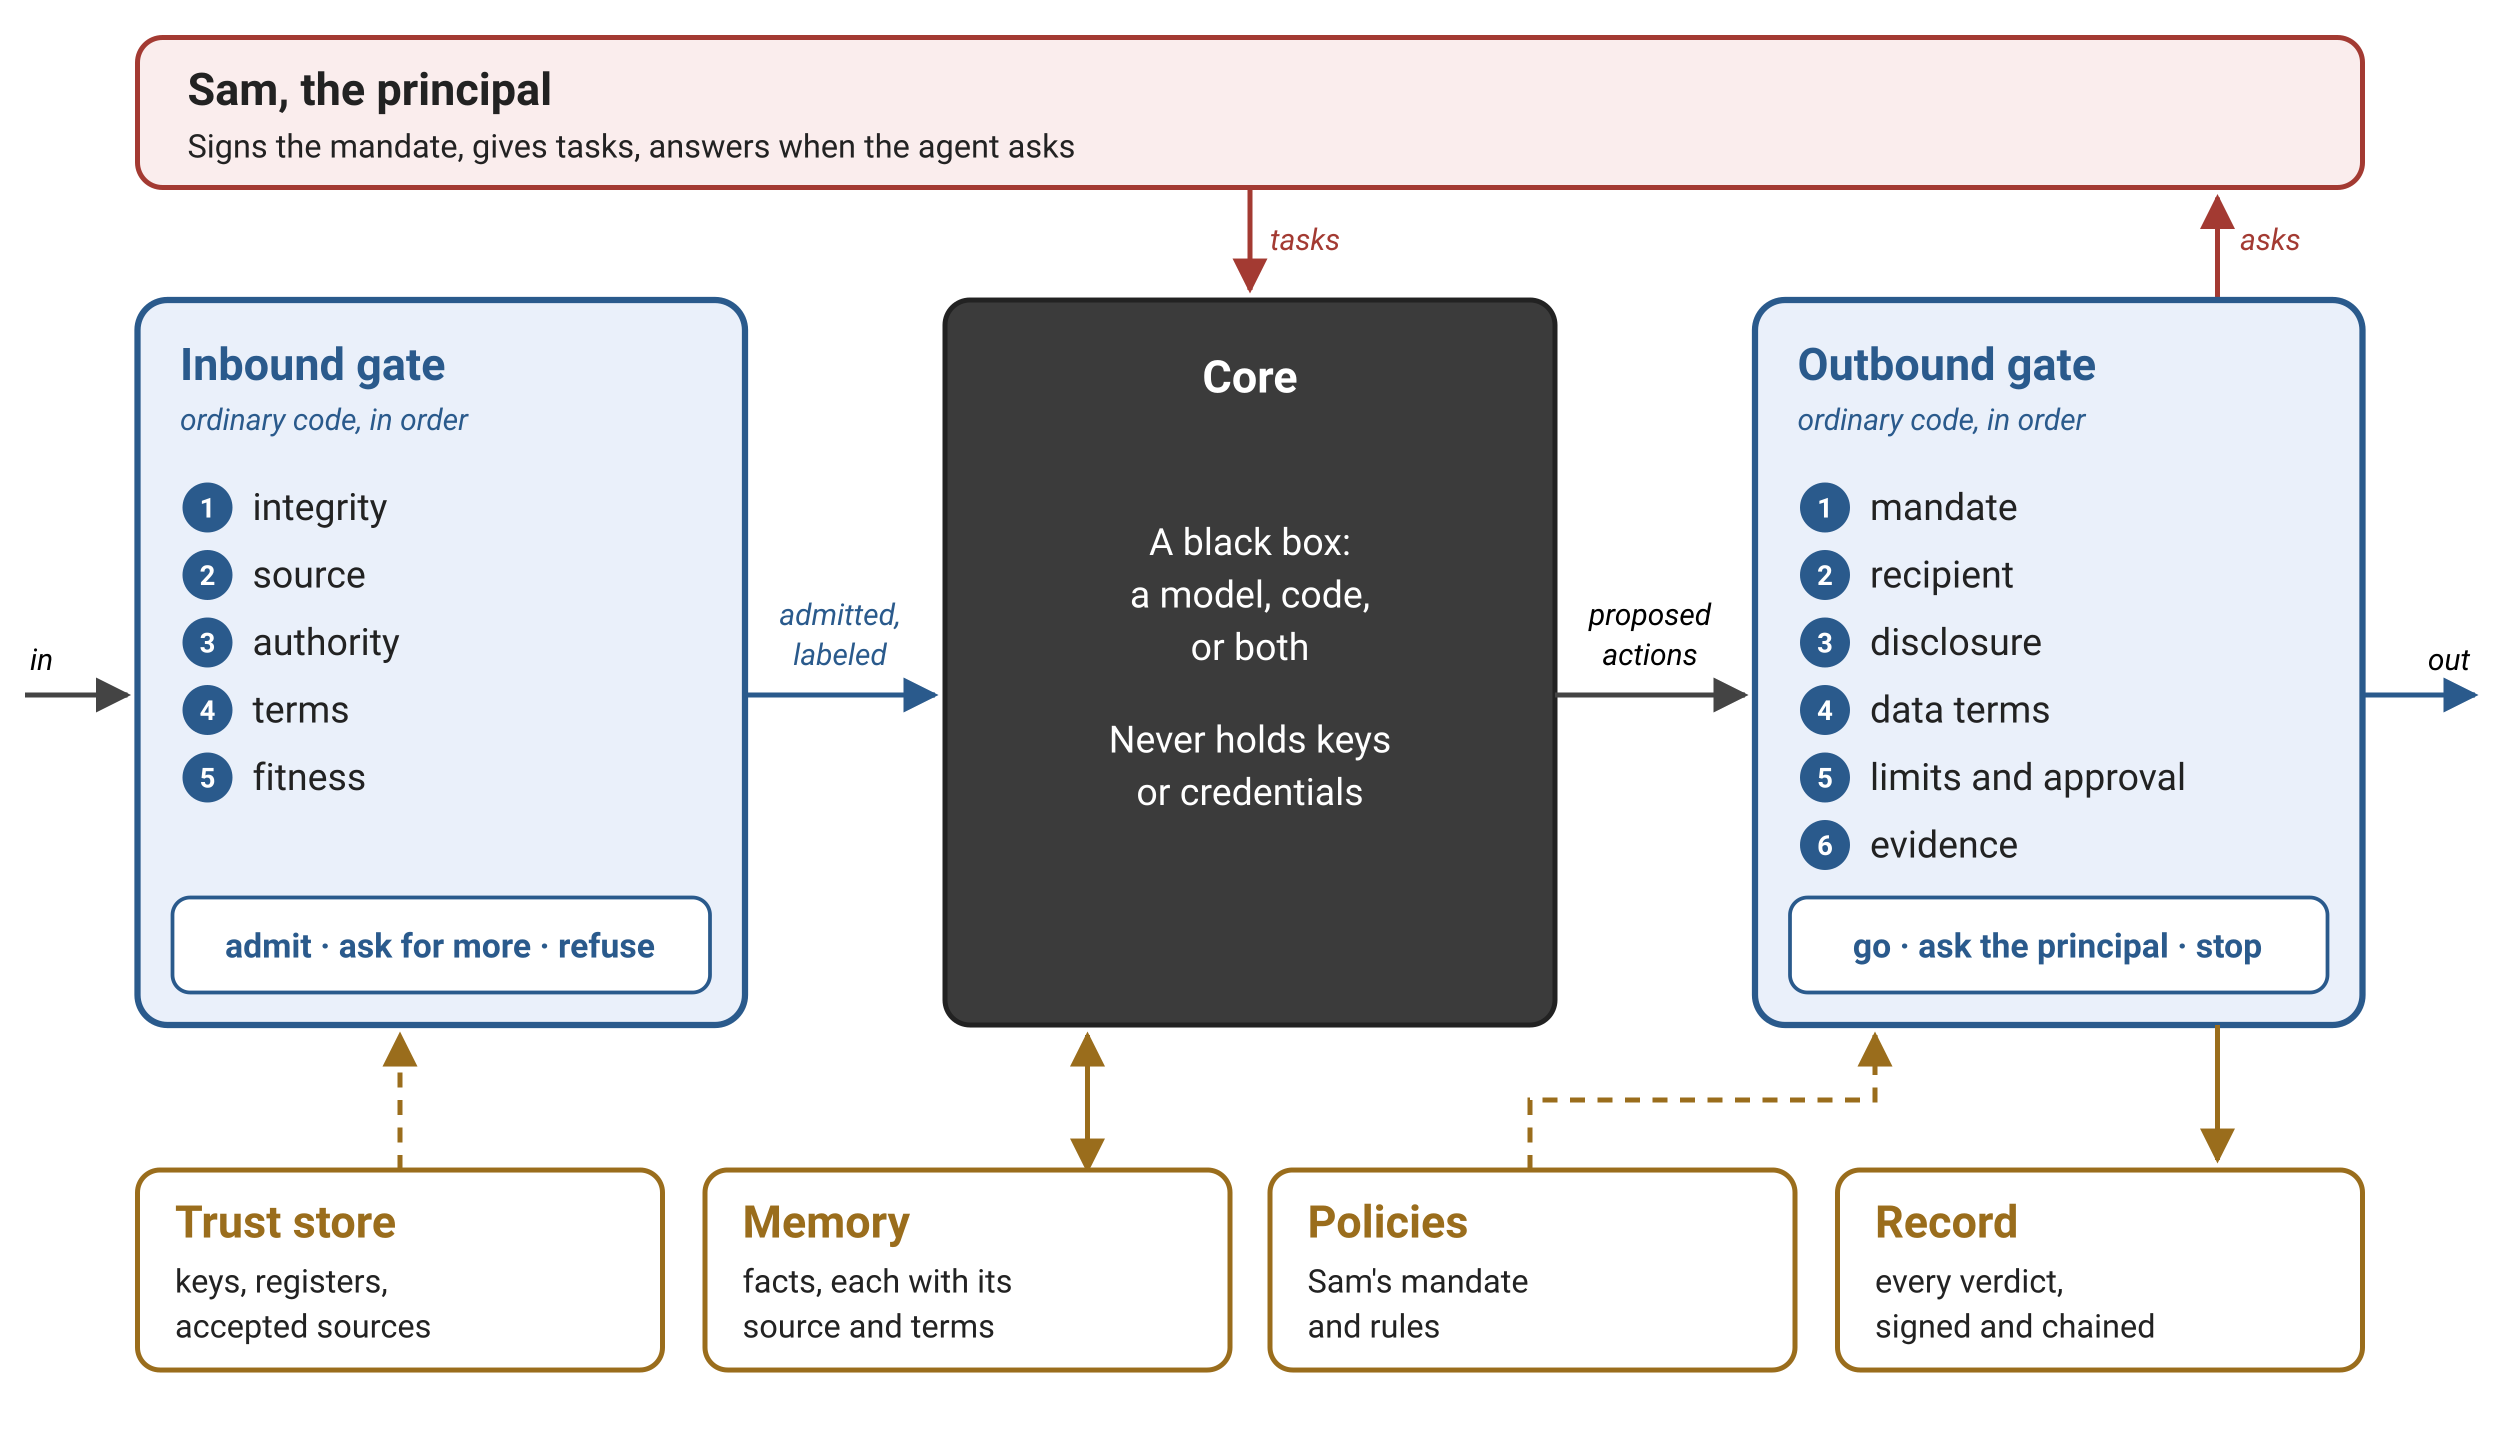
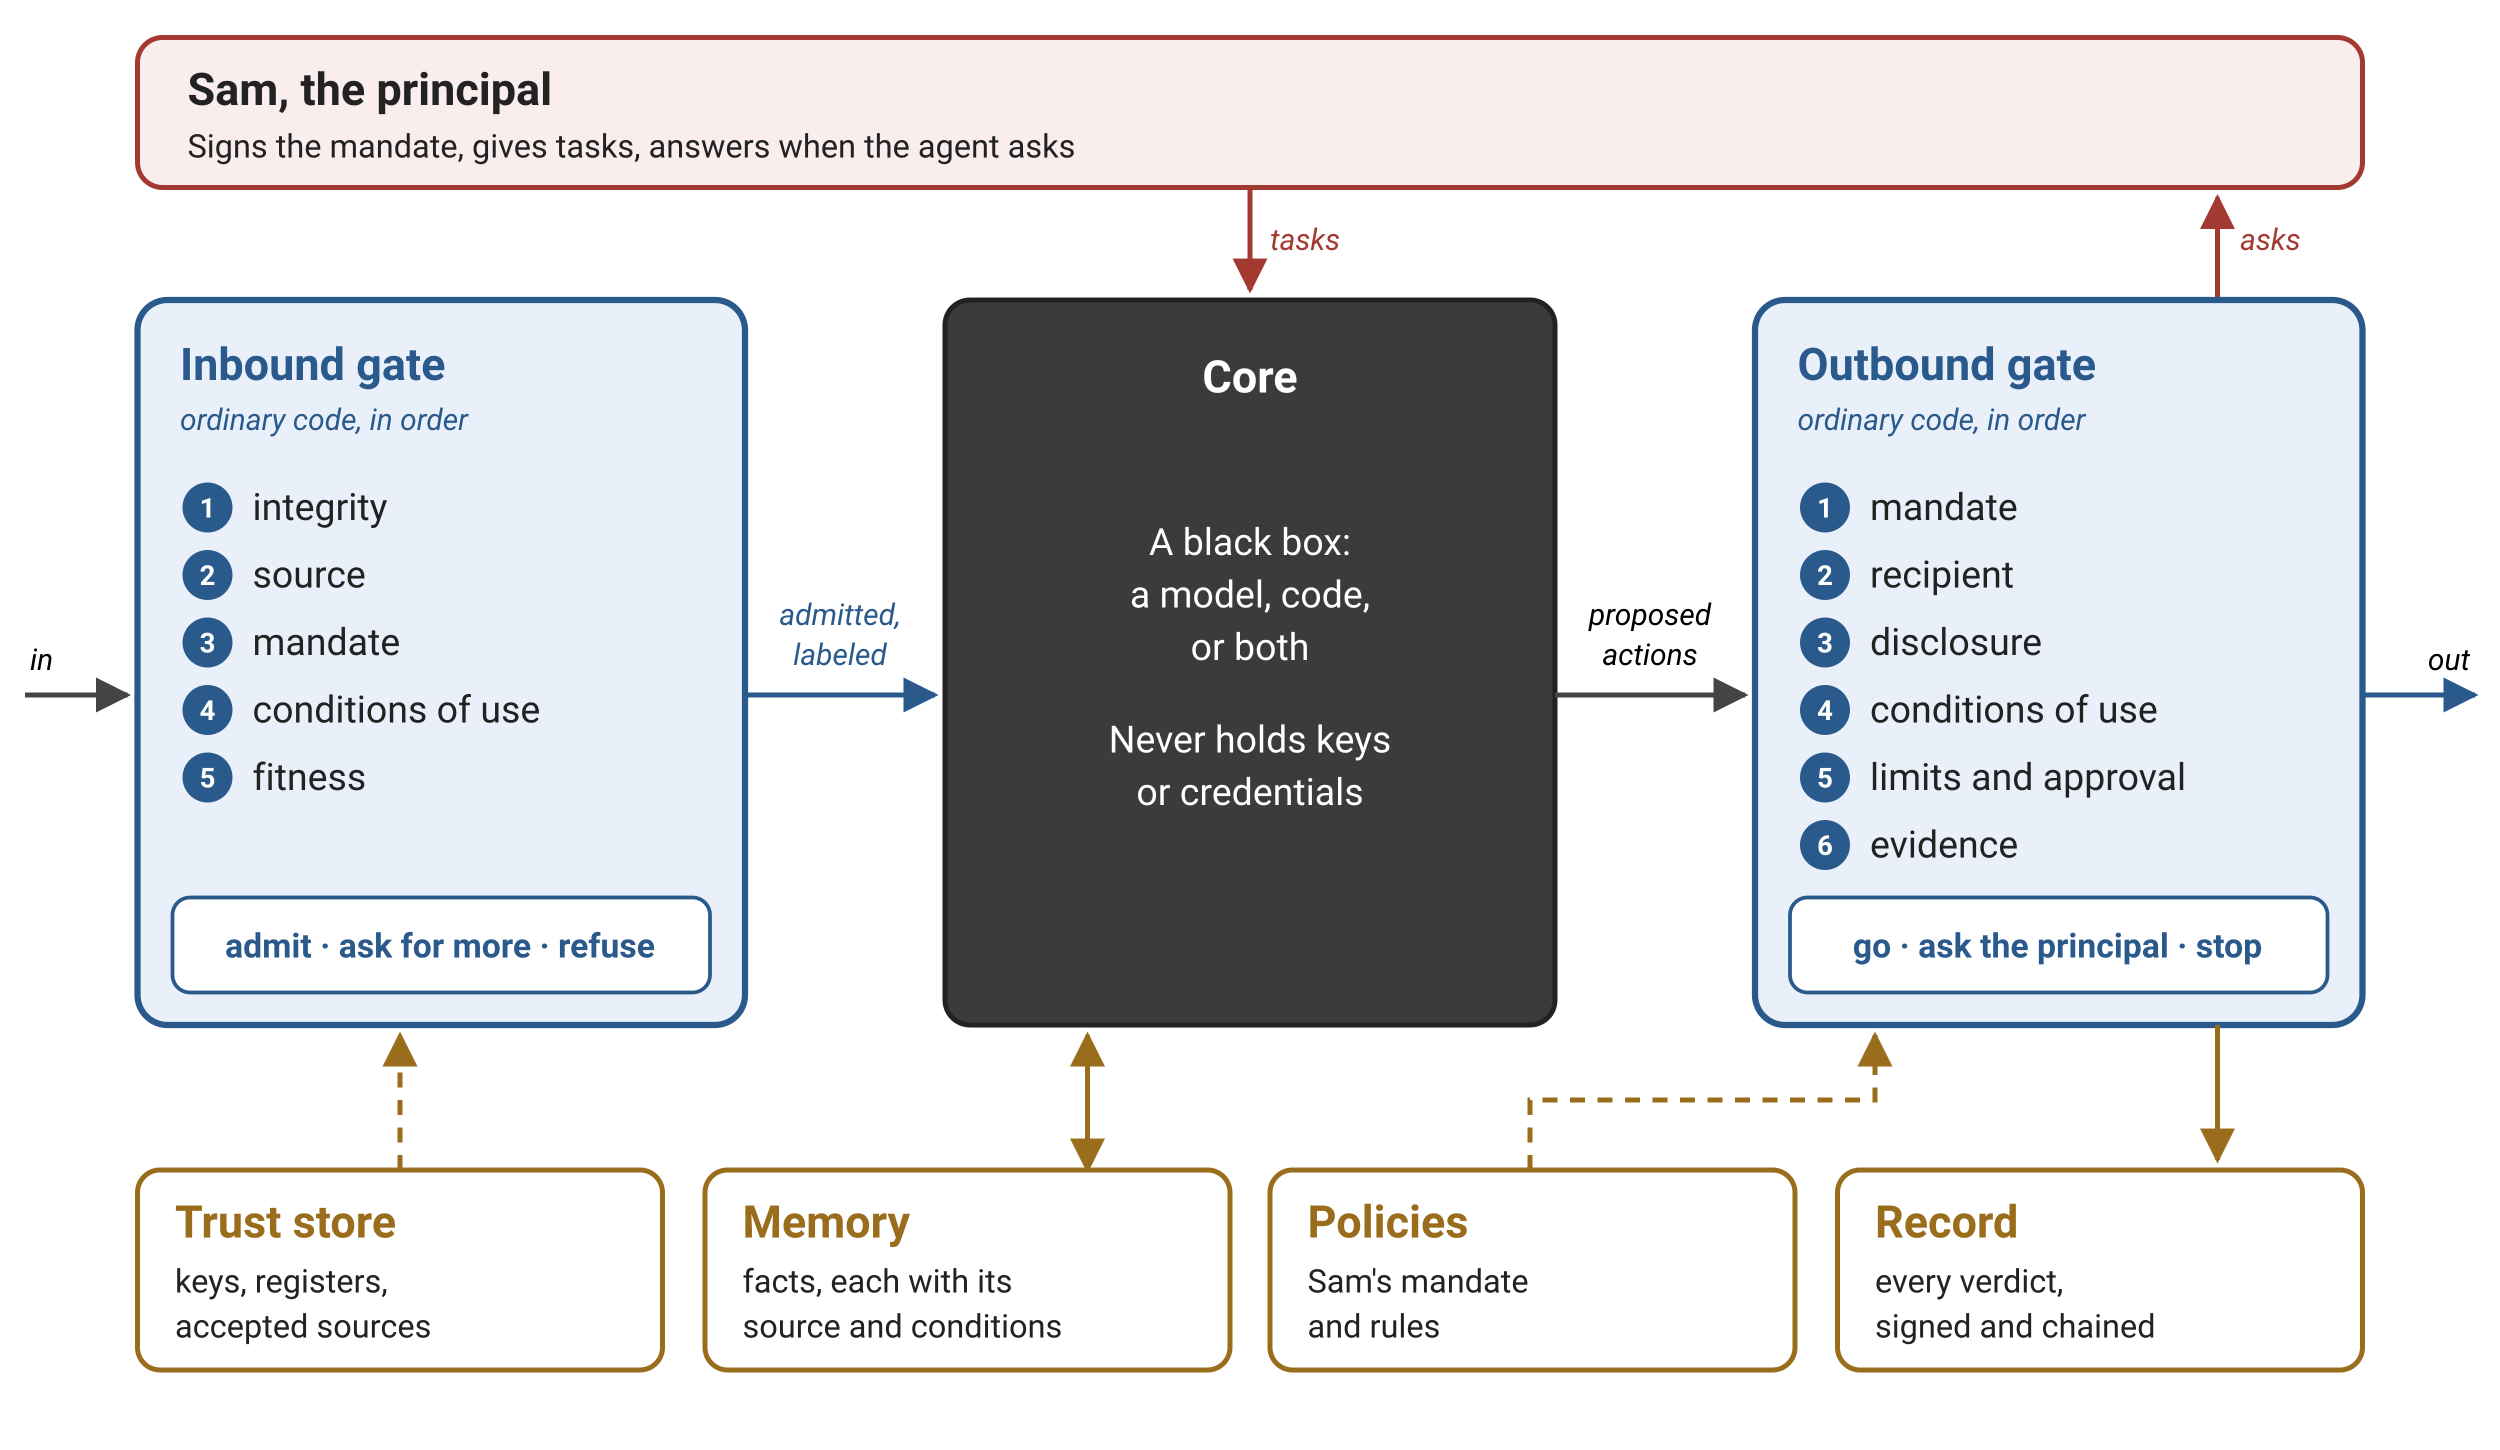
<svg xmlns="http://www.w3.org/2000/svg" viewBox="0 0 1000 580" font-family="system-ui, -apple-system, 'Segoe UI', Roboto, Arial, sans-serif" role="img" aria-labelledby="t">
  <defs>
    <marker id="a" viewBox="0 0 10 10" refX="9" refY="5" markerWidth="7" markerHeight="7" orient="auto-start-reverse">
      <path d="M0 0L10 5L0 10z" fill="context-stroke" />
    </marker>
    <style>
.p{fill:#faeded;stroke:#a33a32;stroke-width:2}.g{fill:#eaf0fa;stroke:#2a5a8c;stroke-width:2.5}.c{fill:#3b3b3b;stroke:#222;stroke-width:2}
.s{fill:#fff;stroke:#9a6d1c;stroke-width:2}.v{fill:#fff;stroke:#2a5a8c;stroke-width:1.5}
.ht{font-size:18px;font-weight:700}.it{font-size:12px;font-style:italic}.li{font-size:15px;fill:#222}.sm{font-size:13px;fill:#222}
.gb{fill:#2a5a8c}.gt{fill:#2a5a8c}.st{fill:#9a6d1c}.pt{fill:#a33a32}.n{font-size:11px;font-weight:700;fill:#fff;text-anchor:middle}
.lr{stroke:#a33a32;stroke-width:2;fill:none}.lb{stroke:#2a5a8c;stroke-width:2;fill:none}.lk{stroke:#444;stroke-width:2;fill:none}.ls{stroke:#9a6d1c;stroke-width:2;fill:none}
</style>
  </defs>
  <rect width="1000" height="580" fill="#fff" />
  <rect class="p" x="55" y="15" width="890" height="60" rx="10" />
  <text x="75" y="42" class="ht" fill="#222">Sam, the principal</text>
  <text x="75" y="63" class="sm" font-size="14">Signs the mandate, gives tasks, answers when the agent asks</text>
  <path class="lr" d="M500 75V116" marker-end="url(#a)" />
  <text x="508" y="100" class="it pt">tasks</text>
  <path class="lr" d="M887 120V79" marker-end="url(#a)" />
  <text x="896" y="100" class="it pt">asks</text>
  <rect class="g" x="55" y="120" width="243" height="290" rx="12" />
  <text x="72" y="152" class="ht gt">Inbound gate</text>
  <text x="72" y="172" class="it gt">ordinary code, in order</text>
  <g class="li">
    <circle class="gb" cx="83" cy="203" r="10" />
    <text x="83" y="207" class="n">1</text>
    <text x="101" y="208">integrity</text>
    <circle class="gb" cx="83" cy="230" r="10" />
    <text x="83" y="234" class="n">2</text>
    <text x="101" y="235">source</text>
    <circle class="gb" cx="83" cy="257" r="10" />
    <text x="83" y="261" class="n">3</text>
-     <text x="101" y="262">authority</text>
+     <text x="101" y="262">mandate</text>
    <circle class="gb" cx="83" cy="284" r="10" />
    <text x="83" y="288" class="n">4</text>
-     <text x="101" y="289">terms</text>
+     <text x="101" y="289">conditions of use</text>
    <circle class="gb" cx="83" cy="311" r="10" />
    <text x="83" y="315" class="n">5</text>
    <text x="101" y="316">fitness</text>
  </g>
  <rect class="v" x="69" y="359" width="215" height="38" rx="7" />
  <text x="176" y="383" text-anchor="middle" font-size="13.5" font-weight="700" class="gt">admit · ask for more · refuse</text>
  <rect class="c" x="378" y="120" width="244" height="290" rx="10" />
  <text x="500" y="157" text-anchor="middle" class="ht" fill="#fff">Core</text>
  <g fill="#fff" font-size="15" text-anchor="middle">
    <text x="500" y="222">A black box:</text>
    <text x="500" y="243">a model, code,</text>
    <text x="500" y="264">or both</text>
    <text x="500" y="301">Never holds keys</text>
    <text x="500" y="322">or credentials</text>
  </g>
  <rect class="g" x="702" y="120" width="243" height="290" rx="12" />
  <text x="719" y="152" class="ht gt">Outbound gate</text>
  <text x="719" y="172" class="it gt">ordinary code, in order</text>
  <g class="li">
    <circle class="gb" cx="730" cy="203" r="10" />
    <text x="730" y="207" class="n">1</text>
    <text x="748" y="208">mandate</text>
    <circle class="gb" cx="730" cy="230" r="10" />
    <text x="730" y="234" class="n">2</text>
    <text x="748" y="235">recipient</text>
    <circle class="gb" cx="730" cy="257" r="10" />
    <text x="730" y="261" class="n">3</text>
    <text x="748" y="262">disclosure</text>
    <circle class="gb" cx="730" cy="284" r="10" />
    <text x="730" y="288" class="n">4</text>
-     <text x="748" y="289">data terms</text>
+     <text x="748" y="289">conditions of use</text>
    <circle class="gb" cx="730" cy="311" r="10" />
    <text x="730" y="315" class="n">5</text>
    <text x="748" y="316">limits and approval</text>
    <circle class="gb" cx="730" cy="338" r="10" />
    <text x="730" y="342" class="n">6</text>
    <text x="748" y="343">evidence</text>
  </g>
  <rect class="v" x="716" y="359" width="215" height="38" rx="7" />
  <text x="823" y="383" text-anchor="middle" font-size="13.5" font-weight="700" class="gt">go · ask the principal · stop</text>
  <path class="lk" d="M10 278H51" marker-end="url(#a)" />
  <text x="12" y="268" class="it">in</text>
  <path class="lb" d="M298 278H374" marker-end="url(#a)" />
  <text x="336" y="250" text-anchor="middle" class="it gt">admitted,</text>
  <text x="336" y="266" text-anchor="middle" class="it gt">labeled</text>
  <path class="lk" d="M622 278H698" marker-end="url(#a)" />
  <text x="660" y="250" text-anchor="middle" class="it">proposed</text>
  <text x="660" y="266" text-anchor="middle" class="it">actions</text>
  <path class="lb" d="M945 278H990" marker-end="url(#a)" />
  <text x="988" y="268" text-anchor="end" class="it">out</text>
  <path class="ls" stroke-dasharray="6 5" d="M160 468V414" marker-end="url(#a)" />
  <path class="ls" d="M435 468V414" marker-start="url(#a)" marker-end="url(#a)" />
  <path class="ls" stroke-dasharray="6 5" d="M612 468V440H750V414" marker-end="url(#a)" />
  <path class="ls" d="M887 410V464" marker-end="url(#a)" />
  <g>
    <rect class="s" x="55" y="468" width="210" height="80" rx="9" />
    <text x="70" y="495" class="ht st" font-size="17">Trust store</text>
    <text x="70" y="517" class="sm">keys, registers,</text>
    <text x="70" y="535" class="sm">accepted sources</text>
    <rect class="s" x="282" y="468" width="210" height="80" rx="9" />
    <text x="297" y="495" class="ht st" font-size="17">Memory</text>
    <text x="297" y="517" class="sm">facts, each with its</text>
-     <text x="297" y="535" class="sm">source and terms</text>
+     <text x="297" y="535" class="sm">source and conditions</text>
    <rect class="s" x="508" y="468" width="210" height="80" rx="9" />
    <text x="523" y="495" class="ht st" font-size="17">Policies</text>
    <text x="523" y="517" class="sm">Sam's mandate</text>
    <text x="523" y="535" class="sm">and rules</text>
    <rect class="s" x="735" y="468" width="210" height="80" rx="9" />
    <text x="750" y="495" class="ht st" font-size="17">Record</text>
    <text x="750" y="517" class="sm">every verdict,</text>
    <text x="750" y="535" class="sm">signed and chained</text>
  </g>
</svg>
